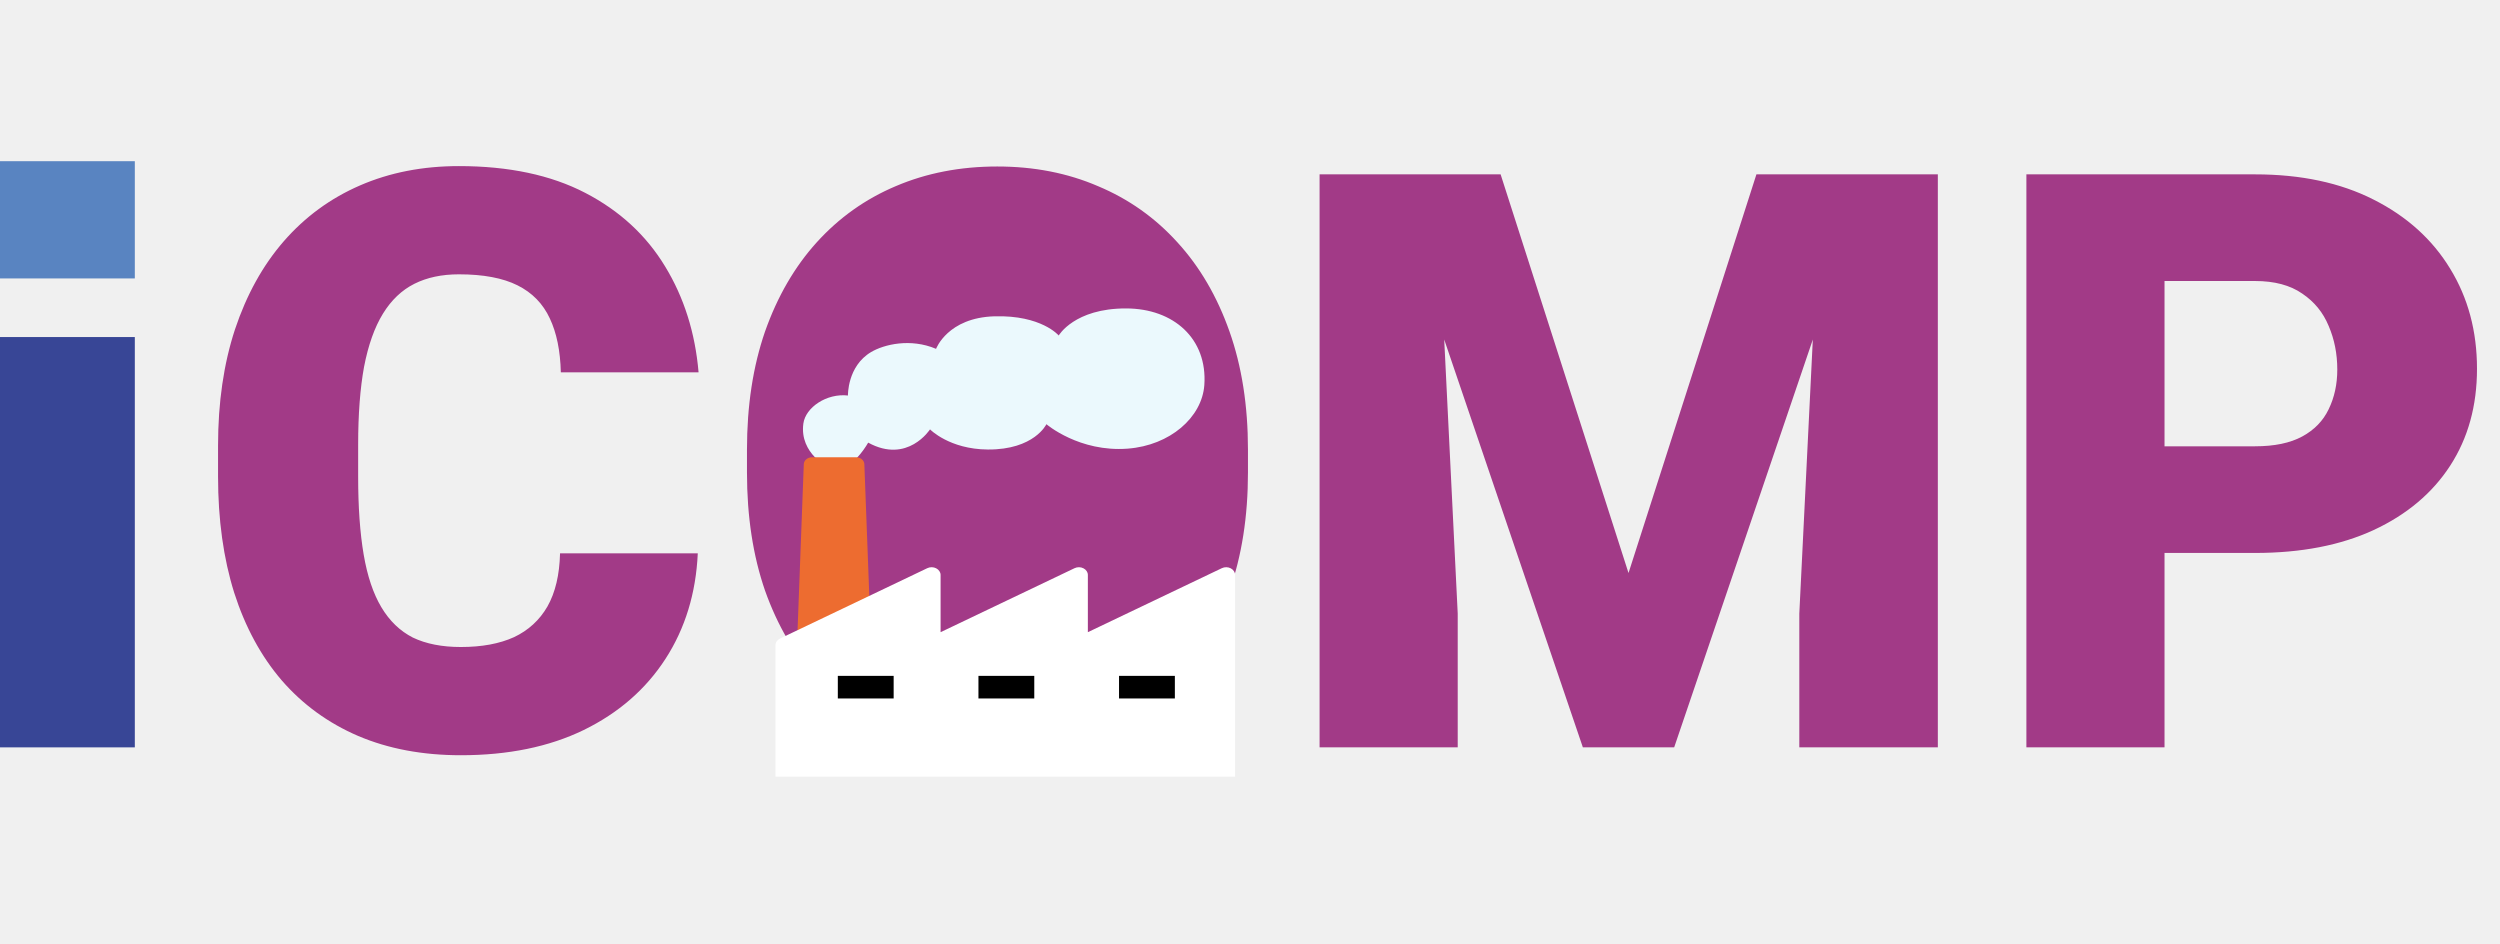
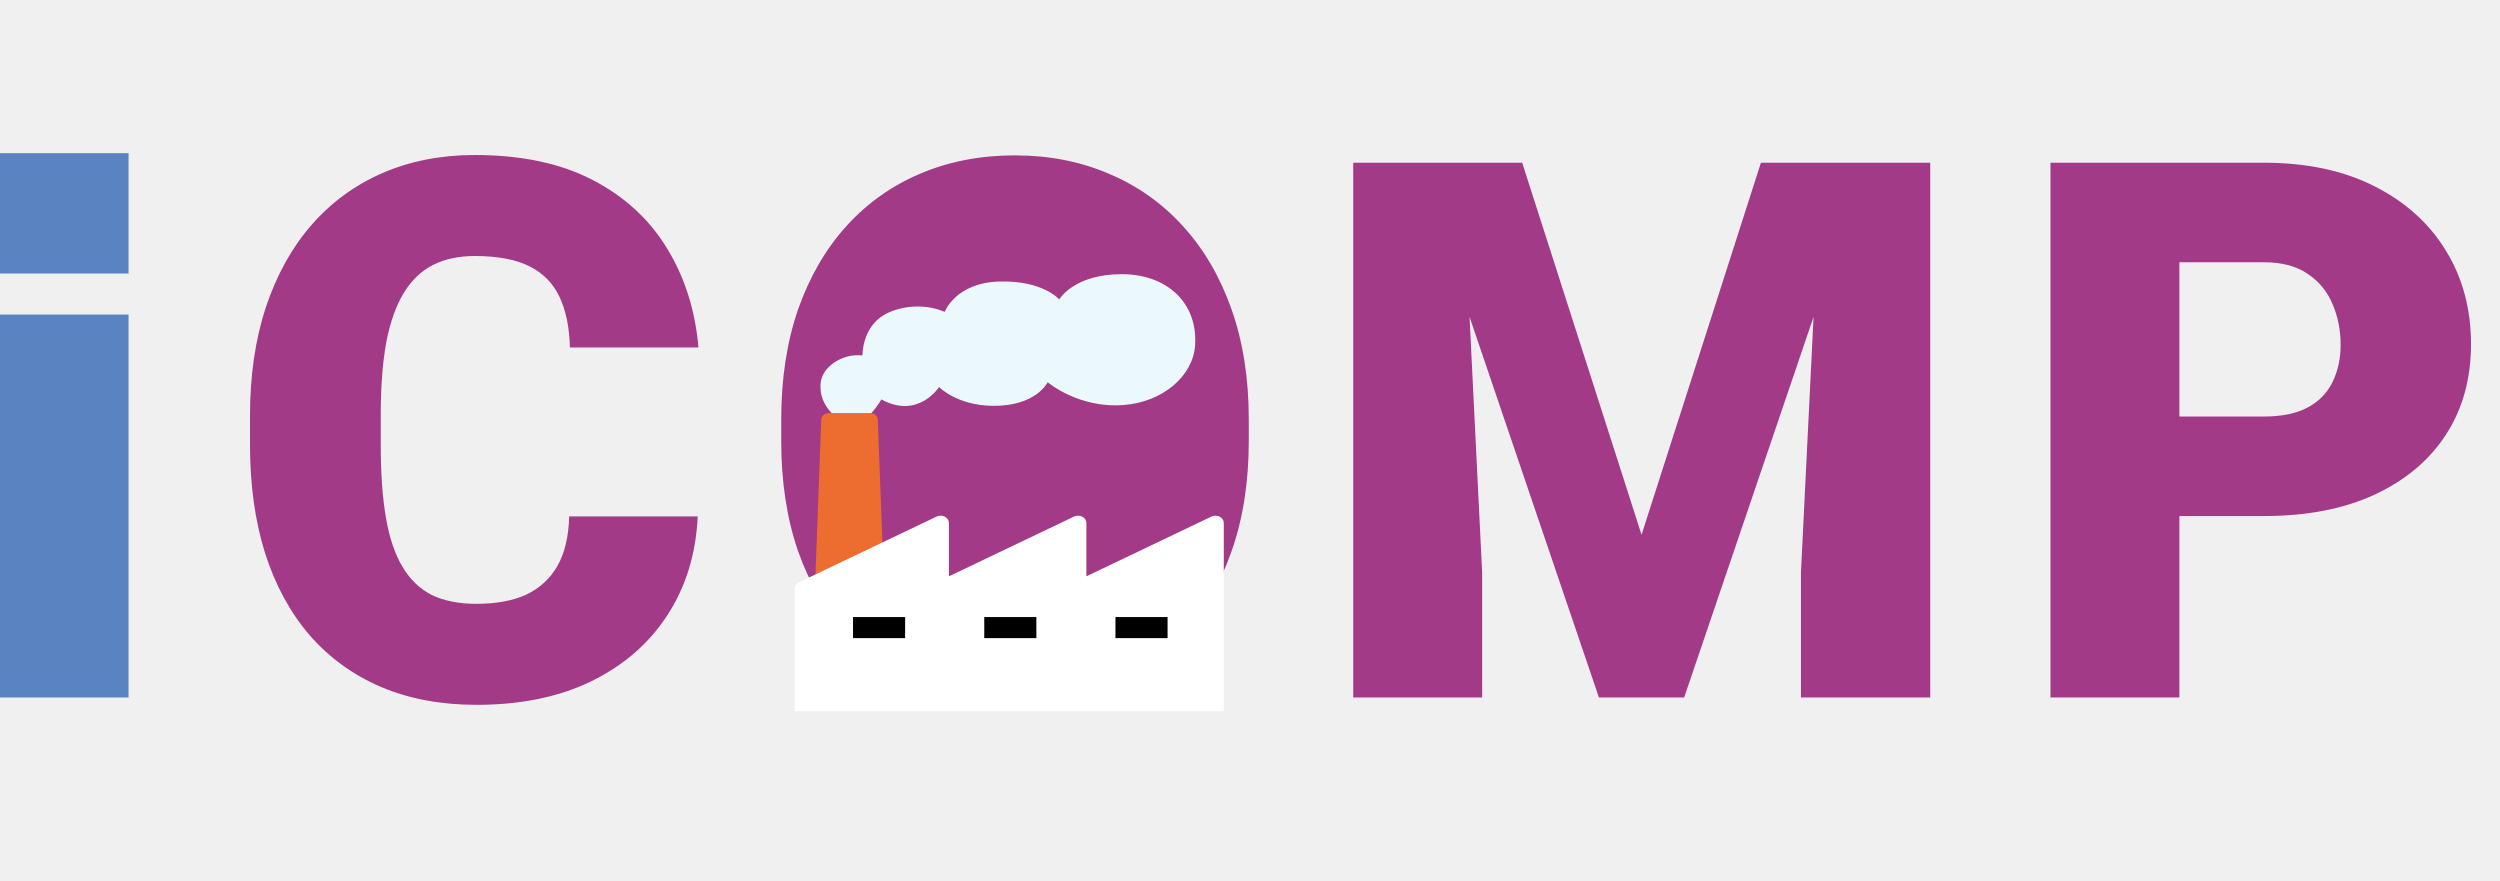
- <svg xmlns="http://www.w3.org/2000/svg" width="853" height="322" viewBox="0 0 853 322" fill="none">
-   <rect y="55" width="46" height="40" fill="#5984C1" />
-   <path d="M191.086 188.801H238.083C237.457 202.408 233.787 214.403 227.073 224.788C220.359 235.172 211.049 243.273 199.143 249.092C187.327 254.821 173.362 257.686 157.249 257.686C144.179 257.686 132.497 255.492 122.202 251.106C111.997 246.72 103.314 240.409 96.152 232.173C89.08 223.937 83.665 213.956 79.905 202.229C76.234 190.502 74.399 177.298 74.399 162.617V152.009C74.399 137.328 76.324 124.124 80.173 112.397C84.112 100.581 89.662 90.555 96.824 82.319C104.075 73.994 112.758 67.638 122.874 63.252C132.989 58.866 144.224 56.672 156.577 56.672C173.586 56.672 187.953 59.716 199.68 65.803C211.407 71.891 220.493 80.26 226.938 90.913C233.384 101.476 237.188 113.516 238.352 127.034H191.355C191.176 119.693 189.923 113.561 187.595 108.638C185.268 103.625 181.597 99.865 176.584 97.358C171.571 94.852 164.902 93.599 156.577 93.599C150.758 93.599 145.701 94.673 141.404 96.821C137.107 98.97 133.526 102.371 130.662 107.026C127.797 111.681 125.649 117.724 124.216 125.154C122.874 132.494 122.202 141.357 122.202 151.741V162.617C122.202 173.001 122.829 181.864 124.082 189.204C125.335 196.545 127.349 202.542 130.125 207.197C132.9 211.852 136.48 215.299 140.867 217.537C145.343 219.685 150.803 220.759 157.249 220.759C164.41 220.759 170.452 219.64 175.376 217.402C180.299 215.075 184.104 211.584 186.79 206.929C189.475 202.184 190.907 196.142 191.086 188.801ZM425.803 153.352V161.274C425.803 176.224 423.7 189.652 419.492 201.558C415.374 213.374 409.511 223.49 401.902 231.904C394.293 240.229 385.296 246.63 374.912 251.106C364.528 255.492 353.07 257.686 340.537 257.686C327.915 257.686 316.367 255.492 305.894 251.106C295.509 246.63 286.468 240.229 278.77 231.904C271.16 223.49 265.252 213.374 261.045 201.558C256.927 189.652 254.868 176.224 254.868 161.274V153.352C254.868 138.403 256.927 124.975 261.045 113.069C265.252 101.163 271.116 91.047 278.635 82.722C286.244 74.308 295.241 67.907 305.625 63.52C316.099 59.045 327.646 56.807 340.269 56.807C352.801 56.807 364.259 59.045 374.644 63.52C385.117 67.907 394.159 74.308 401.768 82.722C409.377 91.047 415.285 101.163 419.492 113.069C423.7 124.975 425.803 138.403 425.803 153.352ZM378 161.274V153.083C378 143.416 377.15 134.911 375.449 127.571C373.838 120.141 371.421 113.919 368.198 108.906C364.976 103.893 360.992 100.133 356.248 97.627C351.593 95.031 346.266 93.733 340.269 93.733C334.002 93.733 328.542 95.031 323.887 97.627C319.232 100.133 315.338 103.893 312.205 108.906C309.071 113.919 306.699 120.141 305.088 127.571C303.566 134.911 302.805 143.416 302.805 153.083V161.274C302.805 170.853 303.566 179.357 305.088 186.787C306.699 194.128 309.071 200.349 312.205 205.452C315.427 210.554 319.366 214.403 324.021 217C328.765 219.596 334.271 220.894 340.537 220.894C346.535 220.894 351.861 219.596 356.516 217C361.171 214.403 365.065 210.554 368.198 205.452C371.421 200.349 373.838 194.128 375.449 186.787C377.15 179.357 378 170.853 378 161.274ZM473.606 59.492H512.009L555.649 195.515L599.29 59.492H637.693L571.226 255H540.073L473.606 59.492ZM450.242 59.492H489.988L497.373 209.346V255H450.242V59.492ZM621.311 59.492H661.191V255H613.926V209.346L621.311 59.492ZM769.419 188.667H720.811V152.278H769.419C776.043 152.278 781.414 151.159 785.532 148.921C789.65 146.683 792.649 143.595 794.529 139.656C796.498 135.627 797.483 131.107 797.483 126.094C797.483 120.723 796.498 115.754 794.529 111.189C792.649 106.624 789.65 102.953 785.532 100.178C781.414 97.314 776.043 95.881 769.419 95.881H738.535V255H691.404V59.492H769.419C785.085 59.492 798.557 62.357 809.836 68.086C821.205 73.815 829.933 81.693 836.021 91.719C842.108 101.655 845.151 113.024 845.151 125.825C845.151 138.447 842.108 149.458 836.021 158.857C829.933 168.257 821.205 175.597 809.836 180.879C798.557 186.071 785.085 188.667 769.419 188.667Z" fill="#A23A87" />
-   <rect x="287" y="81" width="99" height="152" fill="#A23A87" />
-   <path d="M277.58 221.625H408.696V244.038H277.58V221.625Z" fill="black" />
-   <path d="M284.584 168.85L283 159.7C283 159.7 272.698 154.875 274.107 144.512C274.863 138.987 282.07 134.125 289.321 134.95C289.321 134.95 289.06 124.962 297.212 120.125C301.658 117.5 310.653 115.325 319.386 119.025C319.386 119.025 323.324 108.375 339.352 107.925C355.366 107.475 361.236 114.475 361.236 114.475C361.236 114.475 366.555 105.2 384.225 105.237C400.514 105.262 412.023 115.637 410.919 131.375C410.134 142.412 399.207 151.975 384.792 153.075C368.226 154.35 357.037 144.737 357.037 144.737C357.037 144.737 352.91 153.487 337.027 153.375C323.92 153.287 317.323 146.5 317.323 146.5C317.323 146.5 309.68 158.412 296.224 151.025C296.224 151.025 292.315 158.112 287.04 160.137L284.584 168.85Z" fill="#EBF9FD" />
-   <path d="M297.11 216.625L294.916 158.375C294.895 157.742 294.587 157.14 294.057 156.699C293.528 156.258 292.82 156.011 292.083 156.013H277.086C275.561 156.013 274.296 157.063 274.253 158.375L271.695 226.538L297.11 216.625Z" fill="#ED6C30" />
-   <path d="M419.914 193.9C418.984 193.425 417.836 193.413 416.892 193.863L371.177 215.7V196.163C371.177 195.238 370.61 194.375 369.665 193.9C368.75 193.425 367.587 193.413 366.643 193.863L320.928 215.7V196.163C320.928 195.238 320.346 194.375 319.416 193.9C318.501 193.425 317.338 193.413 316.394 193.863L266.159 217.863C265.186 218.325 264.59 219.2 264.59 220.15V265H421.411V196.15C421.411 195.238 420.844 194.375 419.914 193.9ZM304.914 238.313H285.864V230.6H304.914V238.313ZM352.896 238.313H333.846V230.6H352.896V238.313ZM400.864 238.313H381.813V230.6H400.864V238.313Z" fill="white" />
-   <rect y="115" width="46" height="140" fill="#384696" />
+ <svg xmlns="http://www.w3.org/2000/svg" width="914" height="322" viewBox="0 0 914 322" fill="none">
+   <rect y="115" width="47" height="140" fill="#5984C1" />
+   <rect y="56" width="47" height="44" fill="#5984C1" />
+   <path d="M208.086 188.801H255.083C254.457 202.408 250.787 214.403 244.073 224.788C237.359 235.172 228.049 243.273 216.143 249.092C204.327 254.821 190.362 257.686 174.249 257.686C161.179 257.686 149.497 255.492 139.202 251.106C128.997 246.72 120.314 240.409 113.152 232.173C106.08 223.937 100.665 213.956 96.905 202.229C93.234 190.502 91.399 177.298 91.399 162.617V152.009C91.399 137.328 93.324 124.124 97.173 112.397C101.112 100.581 106.662 90.555 113.824 82.319C121.075 73.994 129.758 67.638 139.874 63.252C149.989 58.866 161.224 56.672 173.577 56.672C190.586 56.672 204.953 59.716 216.68 65.803C228.407 71.891 237.493 80.26 243.938 90.913C250.384 101.476 254.188 113.516 255.352 127.034H208.355C208.176 119.693 206.923 113.561 204.595 108.638C202.268 103.625 198.597 99.865 193.584 97.358C188.571 94.852 181.902 93.599 173.577 93.599C167.758 93.599 162.701 94.673 158.404 96.821C154.107 98.97 150.526 102.371 147.662 107.026C144.797 111.681 142.649 117.724 141.216 125.154C139.874 132.494 139.202 141.357 139.202 151.741V162.617C139.202 173.001 139.829 181.864 141.082 189.204C142.335 196.545 144.349 202.542 147.125 207.197C149.9 211.852 153.48 215.299 157.867 217.537C162.343 219.685 167.803 220.759 174.249 220.759C181.41 220.759 187.452 219.64 192.376 217.402C197.299 215.075 201.104 211.584 203.79 206.929C206.475 202.184 207.907 196.142 208.086 188.801ZM456.553 153.352V161.274C456.553 176.224 454.45 189.652 450.242 201.558C446.124 213.374 440.261 223.49 432.652 231.904C425.043 240.229 416.046 246.63 405.662 251.106C395.278 255.492 383.82 257.686 371.287 257.686C358.665 257.686 347.117 255.492 336.644 251.106C326.259 246.63 317.218 240.229 309.52 231.904C301.91 223.49 296.002 213.374 291.795 201.558C287.677 189.652 285.618 176.224 285.618 161.274V153.352C285.618 138.403 287.677 124.975 291.795 113.069C296.002 101.163 301.866 91.047 309.385 82.722C316.994 74.308 325.991 67.907 336.375 63.52C346.849 59.045 358.396 56.807 371.019 56.807C383.551 56.807 395.009 59.045 405.394 63.52C415.867 67.907 424.909 74.308 432.518 82.722C440.127 91.047 446.035 101.163 450.242 113.069C454.45 124.975 456.553 138.403 456.553 153.352ZM408.75 161.274V153.083C408.75 143.416 407.9 134.911 406.199 127.571C404.588 120.141 402.171 113.919 398.948 108.906C395.726 103.893 391.742 100.133 386.998 97.627C382.343 95.031 377.016 93.733 371.019 93.733C364.752 93.733 359.292 95.031 354.637 97.627C349.982 100.133 346.088 103.893 342.955 108.906C339.821 113.919 337.449 120.141 335.838 127.571C334.316 134.911 333.555 143.416 333.555 153.083V161.274C333.555 170.853 334.316 179.357 335.838 186.787C337.449 194.128 339.821 200.349 342.955 205.452C346.177 210.554 350.116 214.403 354.771 217C359.515 219.596 365.021 220.894 371.287 220.894C377.285 220.894 382.611 219.596 387.266 217C391.921 214.403 395.815 210.554 398.948 205.452C402.171 200.349 404.588 194.128 406.199 186.787C407.9 179.357 408.75 170.853 408.75 161.274ZM518.106 59.492H556.509L600.149 195.515L643.79 59.492H682.193L615.726 255H584.573L518.106 59.492ZM494.742 59.492H534.488L541.873 209.346V255H494.742V59.492ZM665.811 59.492H705.691V255H658.426V209.346L665.811 59.492ZM827.669 188.667H779.061V152.278H827.669C834.293 152.278 839.664 151.159 843.782 148.921C847.9 146.683 850.899 143.595 852.779 139.656C854.748 135.627 855.733 131.107 855.733 126.094C855.733 120.723 854.748 115.754 852.779 111.189C850.899 106.624 847.9 102.953 843.782 100.178C839.664 97.314 834.293 95.881 827.669 95.881H796.785V255H749.654V59.492H827.669C843.335 59.492 856.807 62.357 868.086 68.086C879.455 73.815 888.183 81.693 894.271 91.719C900.358 101.655 903.401 113.024 903.401 125.825C903.401 138.447 900.358 149.458 894.271 158.857C888.183 168.257 879.455 175.597 868.086 180.879C856.807 186.071 843.335 188.667 827.669 188.667Z" fill="#A23A87" />
+   <rect x="323" y="87" width="92" height="136" fill="#A23A87" />
+   <path d="M303.58 216.625H434.696V239.038H303.58V216.625Z" fill="black" />
+   <path d="M310.584 163.85L309 154.7C309 154.7 298.698 149.875 300.107 139.512C300.863 133.987 308.07 129.125 315.321 129.95C315.321 129.95 315.06 119.962 323.212 115.125C327.658 112.5 336.653 110.325 345.386 114.025C345.386 114.025 349.324 103.375 365.352 102.925C381.366 102.475 387.236 109.475 387.236 109.475C387.236 109.475 392.555 100.2 410.225 100.237C426.514 100.262 438.023 110.637 436.919 126.375C436.134 137.412 425.207 146.975 410.792 148.075C394.226 149.35 383.037 139.737 383.037 139.737C383.037 139.737 378.91 148.487 363.027 148.375C349.92 148.287 343.323 141.5 343.323 141.5C343.323 141.5 335.68 153.412 322.224 146.025C322.224 146.025 318.315 153.112 313.04 155.137L310.584 163.85Z" fill="#EBF9FD" />
+   <path d="M323.11 211.625L320.916 153.375C320.895 152.742 320.587 152.14 320.057 151.699C319.528 151.258 318.82 151.011 318.083 151.013H303.086C301.561 151.013 300.296 152.063 300.253 153.375L297.695 221.538L323.11 211.625Z" fill="#ED6C30" />
+   <path d="M445.914 188.9C444.984 188.425 443.836 188.413 442.892 188.863L397.177 210.7V191.163C397.177 190.238 396.61 189.375 395.665 188.9C394.75 188.425 393.587 188.413 392.643 188.863L346.928 210.7V191.163C346.928 190.238 346.346 189.375 345.416 188.9C344.501 188.425 343.338 188.413 342.394 188.863L292.159 212.863C291.186 213.325 290.59 214.2 290.59 215.15V260H447.411V191.15C447.411 190.238 446.844 189.375 445.914 188.9ZM330.914 233.313H311.864V225.6H330.914V233.313ZM378.896 233.313H359.846V225.6H378.896V233.313ZM426.864 233.313H407.813V225.6H426.864V233.313Z" fill="white" />
</svg>
